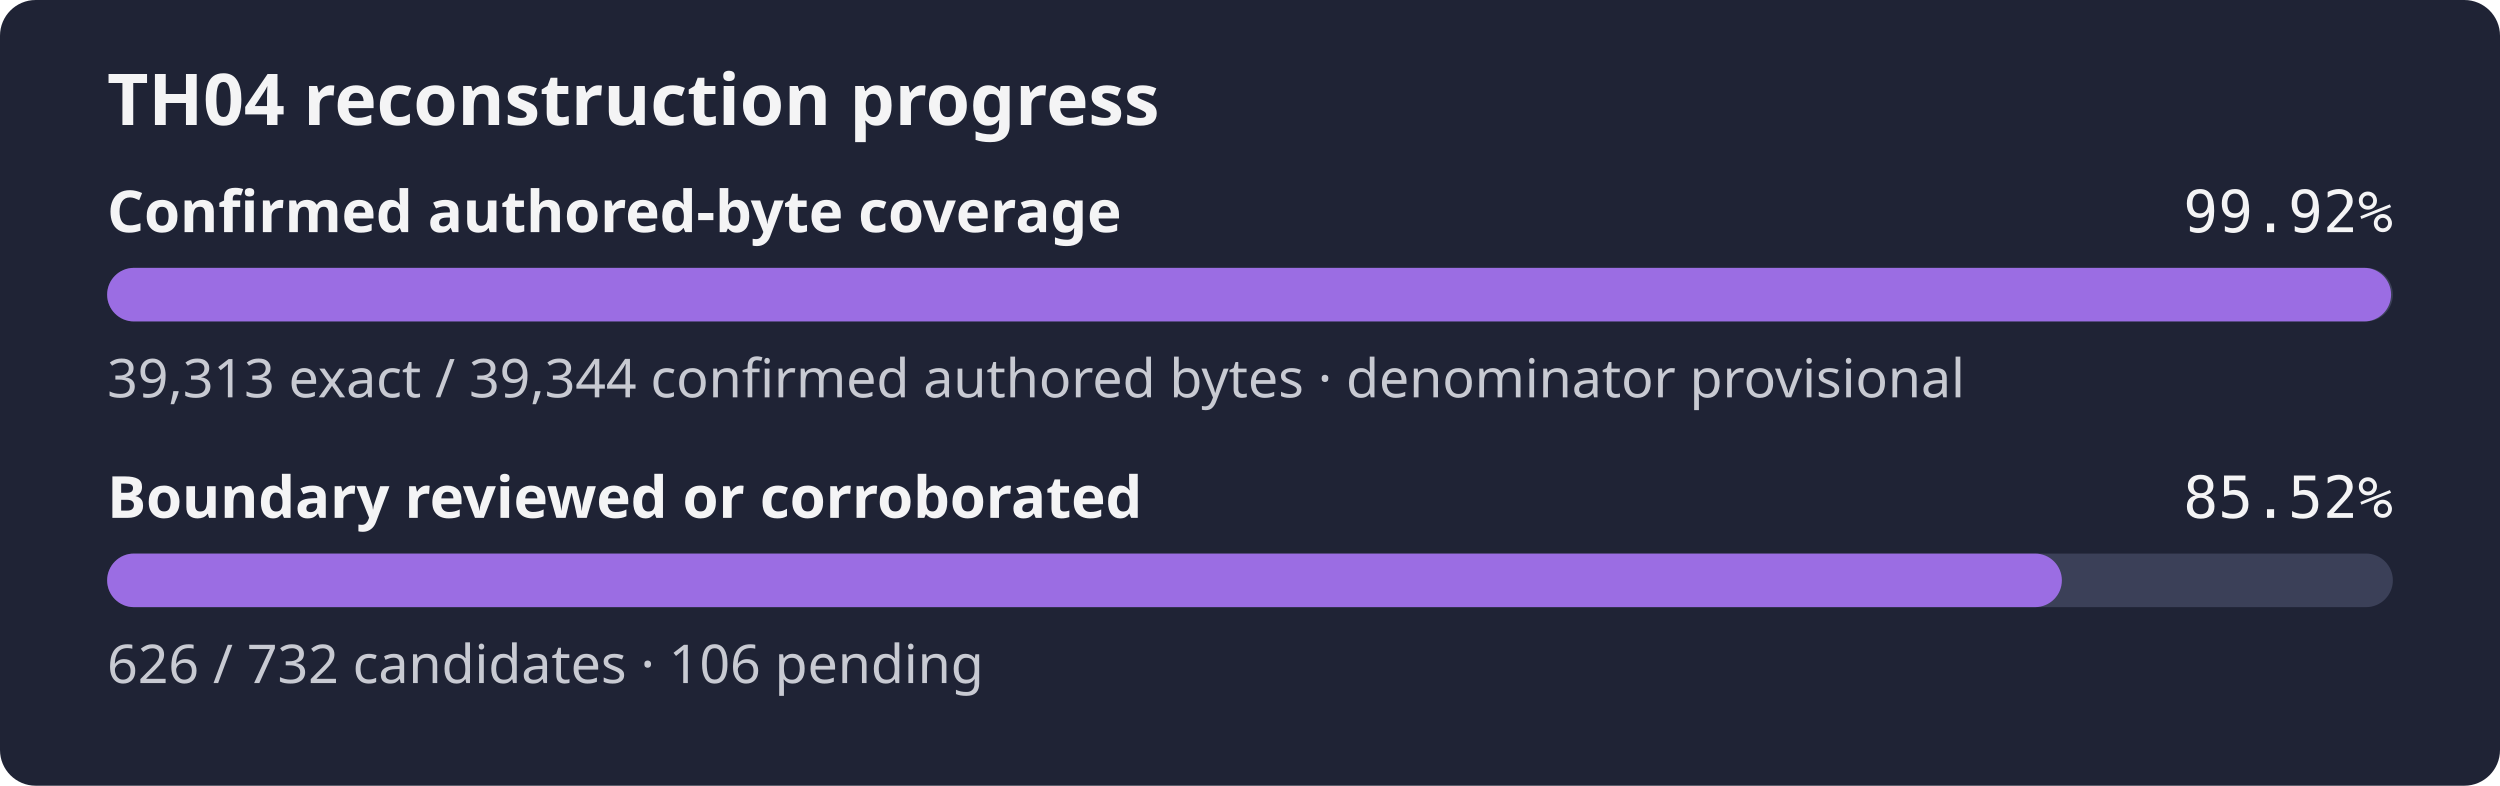
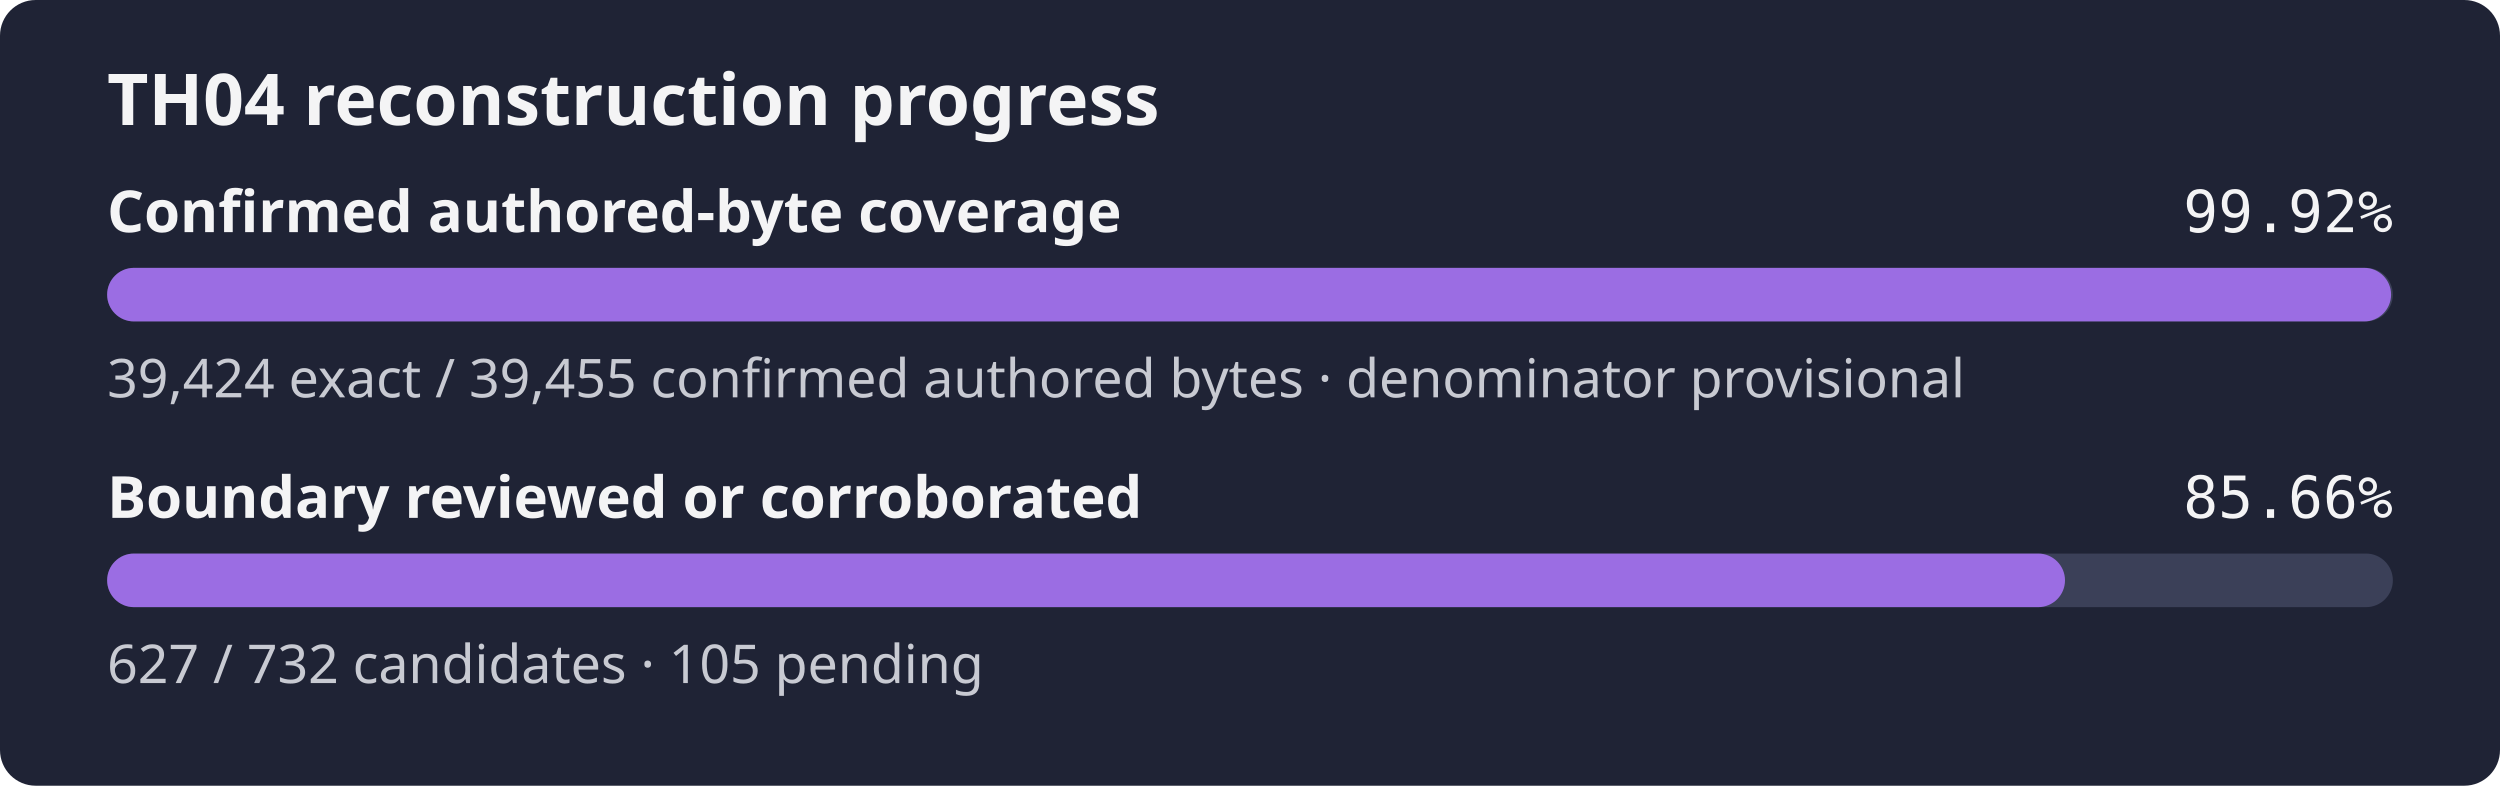
- <svg xmlns="http://www.w3.org/2000/svg" width="560" height="176" role="img" aria-label="TH04 reconstruction progress: 99.92% of the confirmed authored-byte set is exact, boundary reviewed or corroborated 85.52%">
+ <svg xmlns="http://www.w3.org/2000/svg" width="560" height="176" role="img" aria-label="TH04 reconstruction progress: 99.92% of the confirmed authored-byte set is exact, boundary reviewed or corroborated 85.66%">
  <rect width="560" height="176" rx="8" fill="#1f2335" />
  <text x="24" y="28" fill="#f4f4f5" font-family="sans-serif" font-size="16" font-weight="600">TH04 reconstruction progress</text>
  <text x="24" y="52" fill="#f4f4f5" font-family="sans-serif" font-size="13" font-weight="600">Confirmed authored-byte coverage</text>
  <text x="536" y="52" fill="#f4f4f5" text-anchor="end" font-family="monospace" font-size="13">99.92%</text>
  <rect x="24" y="60" width="512" height="12" rx="6" fill="#3b4058" />
  <rect x="24" y="60" width="511.60" height="12" rx="6" fill="#9b6de3" />
-   <text x="24" y="89" fill="#c8cad2" font-family="sans-serif" font-size="12">39,313 exact / 39,344 confirmed authored bytes · denominator provisional</text>
+   <text x="24" y="89" fill="#c8cad2" font-family="sans-serif" font-size="12">39,424 exact / 39,455 confirmed authored bytes · denominator provisional</text>
  <text x="24" y="116" fill="#f4f4f5" font-family="sans-serif" font-size="13" font-weight="600">Boundary reviewed or corroborated</text>
-   <text x="536" y="116" fill="#f4f4f5" text-anchor="end" font-family="monospace" font-size="13">85.52%</text>
+   <text x="536" y="116" fill="#f4f4f5" text-anchor="end" font-family="monospace" font-size="13">85.66%</text>
  <rect x="24" y="124" width="512" height="12" rx="6" fill="#3b4058" />
-   <rect x="24" y="124" width="437.86" height="12" rx="6" fill="#9b6de3" />
-   <text x="24" y="153" fill="#c8cad2" font-family="sans-serif" font-size="12">626 / 732 candidates · 106 pending</text>
+   <rect x="24" y="124" width="438.56" height="12" rx="6" fill="#9b6de3" />
+   <text x="24" y="153" fill="#c8cad2" font-family="sans-serif" font-size="12">627 / 732 candidates · 105 pending</text>
</svg>
